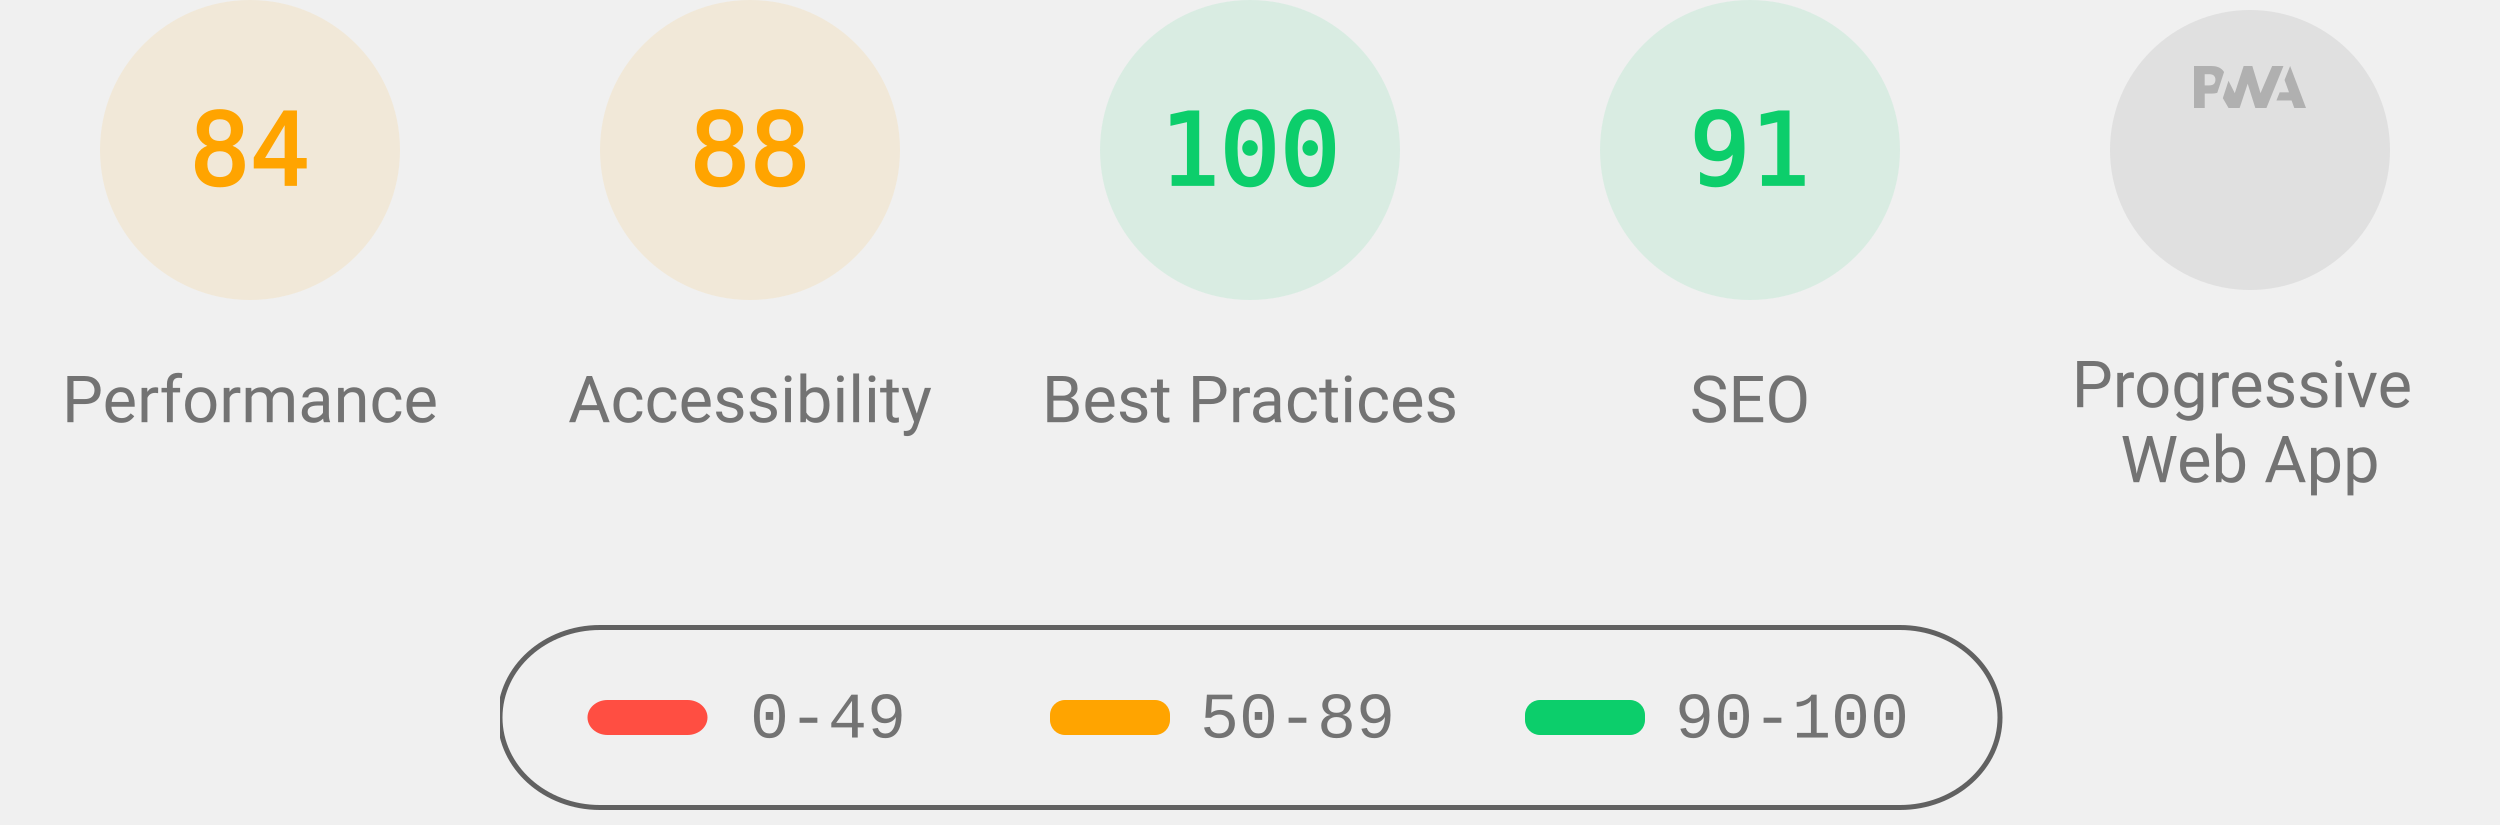
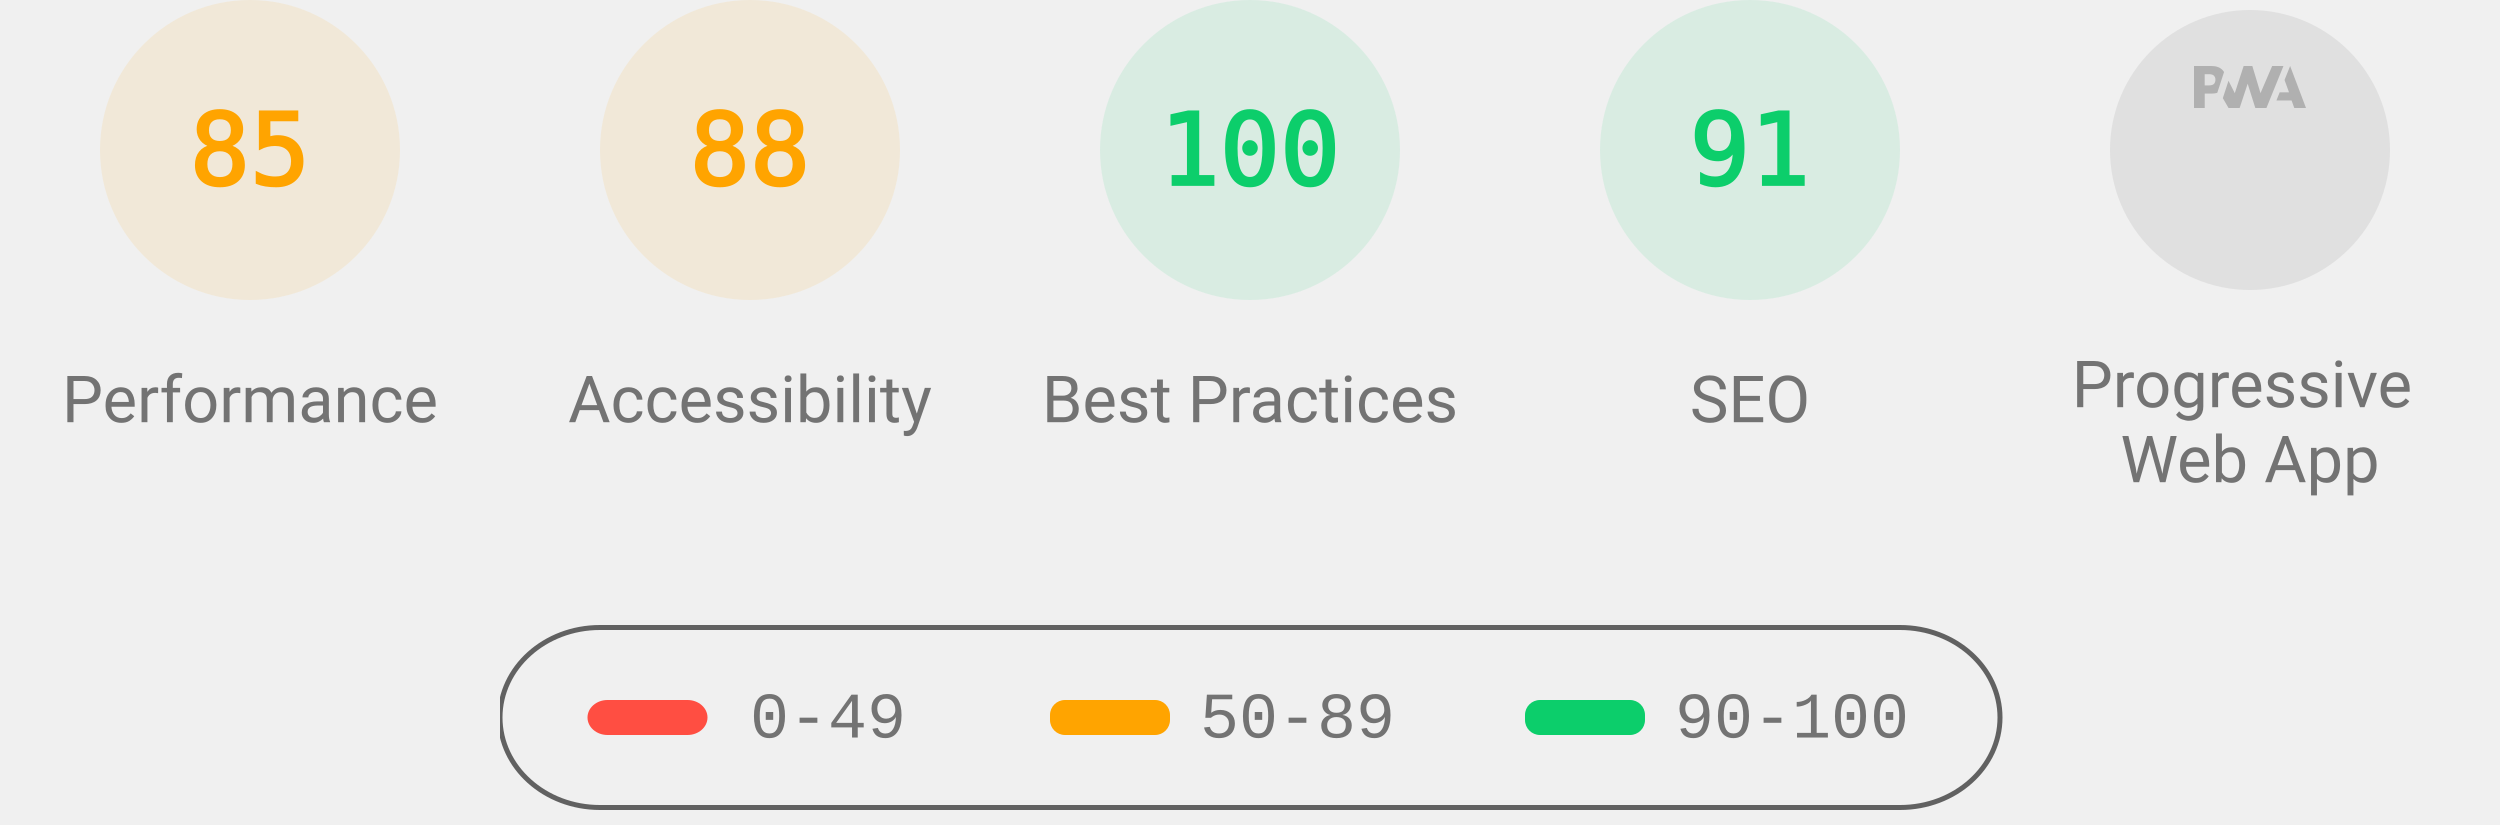
<svg xmlns="http://www.w3.org/2000/svg" class="theme--agnostic" fill="none" width="1000" height="330">
  <style>
			.gauge-base {
				opacity: 0.1
			}

			.gauge-arc {
				fill: none;
				animation-delay: 250ms;
				stroke-linecap: round;
				transform: rotate(-90deg);
				transform-origin: 100px 60px;
				animation: load-gauge 1s ease forwards
			}

			.guage-text {
				font-size: 40px;
				font-family: monospace;
				text-align: center
			}

			.guage-red {
				color: #ff4e42;
				fill: #ff4e42;
				stroke: #ff4e42
			}
			.guage-orange {
				color: #ffa400;
				fill: #ffa400;
				stroke: #ffa400
			}
			.guage-green {
				color: #0cce6b;
				fill: #0cce6b;
				stroke: #0cce6b
			}
			.theme--agnostic .guage-undefined {
				color: #5c5c5c;
				fill: #5c5c5c;
				stroke: #5c5c5c
			}
			.theme--light .guage-undefined {
				color: #1e1e1e;
				fill: #1e1e1e;
				stroke: #1e1e1e
			}
			.theme--dark .guage-undefined {
				color: #f5f5f5;
				fill: #f5f5f5;
				stroke: #f5f5f5
			}

			.guage-title {
				stroke: none;
				font-size: 26px;
				line-height: 26px;
				font-family: Roboto, Halvetica, Arial, sans-serif
			}
			.metric.guage-title {
				font-family: 'Courier New', Courier, monospace
			}
			.theme--agnostic .guage-title {
				color: #737373;
				fill: #737373
			}
			.theme--light .guage-title {
				color: #212121;
				fill: #212121
			}
			.theme--dark .guage-title {
				color: #f5f5f5;
				fill: #f5f5f5
			}

			@keyframes load-gauge {
				from {
					stroke-dasharray: 0 352.858
				}
			}
			.lh-gauge--pwa__disc {
				fill: #e0e0e0
			}
			.lh-gauge--pwa__logo {
				position: relative;
				fill: #b0b0b0
			}
			.lh-gauge--pwa__invisible {
				display: none
			}
			.lh-gauge--pwa__visible {
				display: inline
			}
			.guage-invisible {
				display: none
			}
			.lh-gauge--pwa__logo--primary-color {
				fill: #304ffe
			}
			.theme--agnostic .lh-gauge--pwa__logo--secondary-color {
				fill: #787878
			}
			.theme--light .lh-gauge--pwa__logo--secondary-color {
				fill: #3d3d3d
			}
			.theme--dark .lh-gauge--pwa__logo--secondary-color {
				fill: #d8b6b6
			}
			.theme--light #svg_2 {
				stroke: #00000022
			}
			.theme--agnostic #svg_2 {
				stroke: #616161
			}
			.theme--light #svg_2 {
				stroke: #00000022
			}
			.theme--dark #svg_2 {
				stroke: #f5f5f566
			}
		</style>
  <svg class="guage-div guage-perf guage-orange" viewBox="0 0 200 200" width="200" height="200" x="0" y="0">
    <circle class="gauge-base" r="56" cx="100" cy="60" stroke-width="8" />
-     <circle class="gauge-arc guage-arc-1" r="56" cx="100" cy="60" stroke-width="8" style="stroke-dasharray: 295.561, 351.858;" />
-     <text class="guage-text" x="100px" y="60px" alignment-baseline="central" dominant-baseline="central" text-anchor="middle">84</text>
+     <circle class="gauge-arc guage-arc-1" r="56" cx="100" cy="60" stroke-width="8" style="stroke-dasharray: 299.079, 351.858;" />
+     <text class="guage-text" x="100px" y="60px" alignment-baseline="central" dominant-baseline="central" text-anchor="middle">85</text>
    <text class="guage-title" x="100px" y="160px" alignment-baseline="central" dominant-baseline="central" text-anchor="middle">Performance</text>
  </svg>,<svg class="guage-div guage-perf guage-orange" viewBox="0 0 200 200" width="200" height="200" x="200" y="0">
    <circle class="gauge-base" r="56" cx="100" cy="60" stroke-width="8" />
    <circle class="gauge-arc guage-arc-1" r="56" cx="100" cy="60" stroke-width="8" style="stroke-dasharray: 309.635, 351.858;" />
    <text class="guage-text" x="100px" y="60px" alignment-baseline="central" dominant-baseline="central" text-anchor="middle">88</text>
    <text class="guage-title" x="100px" y="160px" alignment-baseline="central" dominant-baseline="central" text-anchor="middle">Accessibility</text>
  </svg>,<svg class="guage-div guage-perf guage-green" viewBox="0 0 200 200" width="200" height="200" x="400" y="0">
    <circle class="gauge-base" r="56" cx="100" cy="60" stroke-width="8" />
    <circle class="gauge-arc guage-arc-1" r="56" cx="100" cy="60" stroke-width="8" style="stroke-dasharray: 351.858, 351.858;" />
    <text class="guage-text" x="100px" y="60px" alignment-baseline="central" dominant-baseline="central" text-anchor="middle">100</text>
    <text class="guage-title" x="100px" y="160px" alignment-baseline="central" dominant-baseline="central" text-anchor="middle">Best Practices</text>
  </svg>,<svg class="guage-div guage-perf guage-green" viewBox="0 0 200 200" width="200" height="200" x="600" y="0">
    <circle class="gauge-base" r="56" cx="100" cy="60" stroke-width="8" />
    <circle class="gauge-arc guage-arc-1" r="56" cx="100" cy="60" stroke-width="8" style="stroke-dasharray: 320.191, 351.858;" />
    <text class="guage-text" x="100px" y="60px" alignment-baseline="central" dominant-baseline="central" text-anchor="middle">91</text>
    <text class="guage-title" x="100px" y="160px" alignment-baseline="central" dominant-baseline="central" text-anchor="middle">SEO</text>
  </svg>,<svg class="guage-div guage-pwa" viewBox="0 0 200 200" width="200" height="200" x="800" y="0">
    <svg viewBox="0 0 60 60" width="112" height="112" x="44" y="4">
      <defs>
        <linearGradient id="lh-gauge--pwa__check-circle__gradient-0" x1="50%" y1="0%" x2="50%" y2="100%">
          <stop stop-color="#00C852" offset="0%" />
          <stop stop-color="#009688" offset="100%" />
        </linearGradient>
        <linearGradient id="lh-gauge--pwa__installable__shadow-gradient-0" x1="76.056%" x2="24.111%" y1="82.995%" y2="24.735%">
          <stop stop-color="#A5D6A7" offset="0%" />
          <stop stop-color="#80CBC4" offset="100%" />
        </linearGradient>
        <linearGradient id="lh-gauge--pwa__fast-reliable__shadow-gradient-0" x1="76.056%" y1="82.995%" x2="25.678%" y2="26.493%">
          <stop stop-color="#64B5F6" offset="0%" />
          <stop stop-color="#2979FF" offset="100%" />
        </linearGradient>
        <g id="lh-gauge--pwa__fast-reliable-badge-0">
          <circle fill="#FFFFFF" cx="10" cy="10" r="10" />
          <path fill="#304FFE" d="M10 3.58l5.25 2.34v3.5c0 3.23-2.24 6.26-5.25 7-3.01-.74-5.25-3.77-5.25-7v-3.5L10 3.58zm-.47 10.74l2.76-4.83.03-.07c.04-.08 0-.24-.22-.24h-1.64l.47-3.26h-.47l-2.7 4.77c-.02.01.05-.1-.04.05-.09.16-.1.31.18.31h1.63l-.47 3.27h.47z" />
        </g>
        <g id="lh-gauge--pwa__installable-badge-0">
          <circle fill="#FFFFFF" cx="10" cy="10" r="10" />
          <path fill="#009688" d="M10 4.167A5.835 5.835 0 0 0 4.167 10 5.835 5.835 0 0 0 10 15.833 5.835 5.835 0 0 0 15.833 10 5.835 5.835 0 0 0 10 4.167zm2.917 6.416h-2.334v2.334H9.417v-2.334H7.083V9.417h2.334V7.083h1.166v2.334h2.334v1.166z" />
        </g>
      </defs>
      <g stroke="none" fill-rule="nonzero">
        <circle class="lh-gauge--pwa__disc" cx="30" cy="30" r="30" />
        <g class="lh-gauge--pwa__logo">
          <path d="M35.66 19.39l.7-1.75h2L37.4 15 38.6 12l3.4 9h-2.51l-.58-1.61z" />
          <path d="M33.52 21l3.65-9h-2.42l-2.5 5.82L30.5 12h-1.86l-1.9 5.82-1.35-2.65-1.21 3.72L25.4 21h2.38l1.72-5.2 1.64 5.2z" />
          <path fill-rule="nonzero" d="M20.3 17.91h1.48c.45 0 .85-.05 1.2-.15l.39-1.18 1.07-3.3a2.64 2.64 0 0 0-.28-.37c-.55-.6-1.36-.91-2.42-.91H18v9h2.3V17.9zm1.96-3.84c.22.22.33.5.33.87 0 .36-.1.65-.29.87-.2.23-.59.35-1.15.35h-.86v-2.41h.87c.52 0 .89.1 1.1.32z" />
        </g>
        <rect class="lh-gauge--pwa__component lh-gauge--pwa__na-line lh-gauge--pwa__invisible" fill="#FFFFFF" x="20" y="32" width="20" height="4" rx="2" />
        <g class="lh-gauge--pwa__component lh-gauge--pwa__fast-reliable-badge lh-gauge--pwa__invisible" transform="translate(20, 29)">
          <path fill="url(#lh-gauge--pwa__fast-reliable__shadow-gradient-0)" d="M33.63 19.49A30 30 0 0 1 16.2 30.36L3 17.14 17.14 3l16.49 16.49z" />
          <use href="#lh-gauge--pwa__fast-reliable-badge-0" />
        </g>
        <g class="lh-gauge--pwa__component lh-gauge--pwa__installable-badge lh-gauge--pwa__invisible" transform="translate(20, 29)">
          <path fill="url(#lh-gauge--pwa__installable__shadow-gradient-0)" d="M33.629 19.487c-4.272 5.453-10.391 9.39-17.415 10.869L3 17.142 17.142 3 33.63 19.487z" />
          <use href="#lh-gauge--pwa__installable-badge-0" />
        </g>
        <g class="lh-gauge--pwa__component lh-gauge--pwa__fast-reliable-installable-badges lh-gauge--pwa__invisible">
          <g transform="translate(8, 29)">
            <path fill="url(#lh-gauge--pwa__fast-reliable__shadow-gradient-0)" d="M16.321 30.463L3 17.143 17.142 3l22.365 22.365A29.864 29.864 0 0 1 22 31c-1.942 0-3.84-.184-5.679-.537z" />
            <use href="#lh-gauge--pwa__fast-reliable-badge-0" />
          </g>
          <g transform="translate(32, 29)">
            <path fill="url(#lh-gauge--pwa__installable__shadow-gradient-0)" d="M25.982 11.84a30.107 30.107 0 0 1-13.08 15.203L3 17.143 17.142 3l8.84 8.84z" />
            <use href="#lh-gauge--pwa__installable-badge-0" />
          </g>
        </g>
        <g class="lh-gauge--pwa__component lh-gauge--pwa__check-circle lh-gauge--pwa__invisible" transform="translate(18, 28)">
          <circle fill="#FFFFFF" cx="12" cy="12" r="12" />
          <path fill="url(#lh-gauge--pwa__check-circle__gradient-0)" d="M12 2a10 10 0 1 0 0 20 10 10 0 0 0 0-20zm-2 15l-5-5 1.41-1.41L10 14.17l7.59-7.59L19 8l-9 9z" />
        </g>
      </g>
    </svg>
    <text class="guage-title" y="160px" alignment-baseline="central" dominant-baseline="central" text-anchor="middle">
      <tspan x="100px" dy="-6px">Progressive</tspan>
      <tspan x="100px" dy="30px">Web App</tspan>
    </text>
  </svg>
  <svg width="604" height="76" x="200" y="250">
    <g>
      <rect fill="none" id="canvas_background" height="80" width="604" y="-1" x="-1" />
      <g display="none" overflow="visible" y="0" x="0" height="100%" width="100%" id="canvasGrid">
        <rect fill="url(#gridpattern)" stroke-width="0" y="0" x="0" height="100%" width="100%" />
      </g>
    </g>
    <g>
      <rect fill-opacity="0" stroke-width="2" rx="40" id="svg_2" height="72" width="600" y="1" x="0" fill="#000000" />
      <rect stroke="#000" rx="8" id="svg_3" height="14" width="48" y="30" x="35" stroke-opacity="null" stroke-width="0" fill="#ff4e42" />
      <rect stroke="#000" rx="6" id="svg_4" height="14" width="48" y="30" x="220" stroke-opacity="null" stroke-width="0" fill="#ffa400" />
      <rect stroke="#000" rx="6" id="svg_5" height="14" width="48" y="30" x="410" stroke-opacity="null" stroke-width="0" fill="#0cce6b" />
      <text class="metric guage-title" xml:space="preserve" text-anchor="start" font-size="26" id="svg_6" y="45" x="100" stroke-opacity="null" stroke-width="0" stroke="#000">0-49</text>
      <text class="metric guage-title" xml:space="preserve" text-anchor="start" font-size="26" id="svg_7" y="45" x="280" stroke-opacity="null" stroke-width="0" stroke="#000">50-89</text>
      <text class="metric guage-title" xml:space="preserve" text-anchor="start" font-size="26" id="svg_8" y="45" x="470" stroke-opacity="null" stroke-width="0" stroke="#000">90-100</text>
    </g>
  </svg>
</svg>
